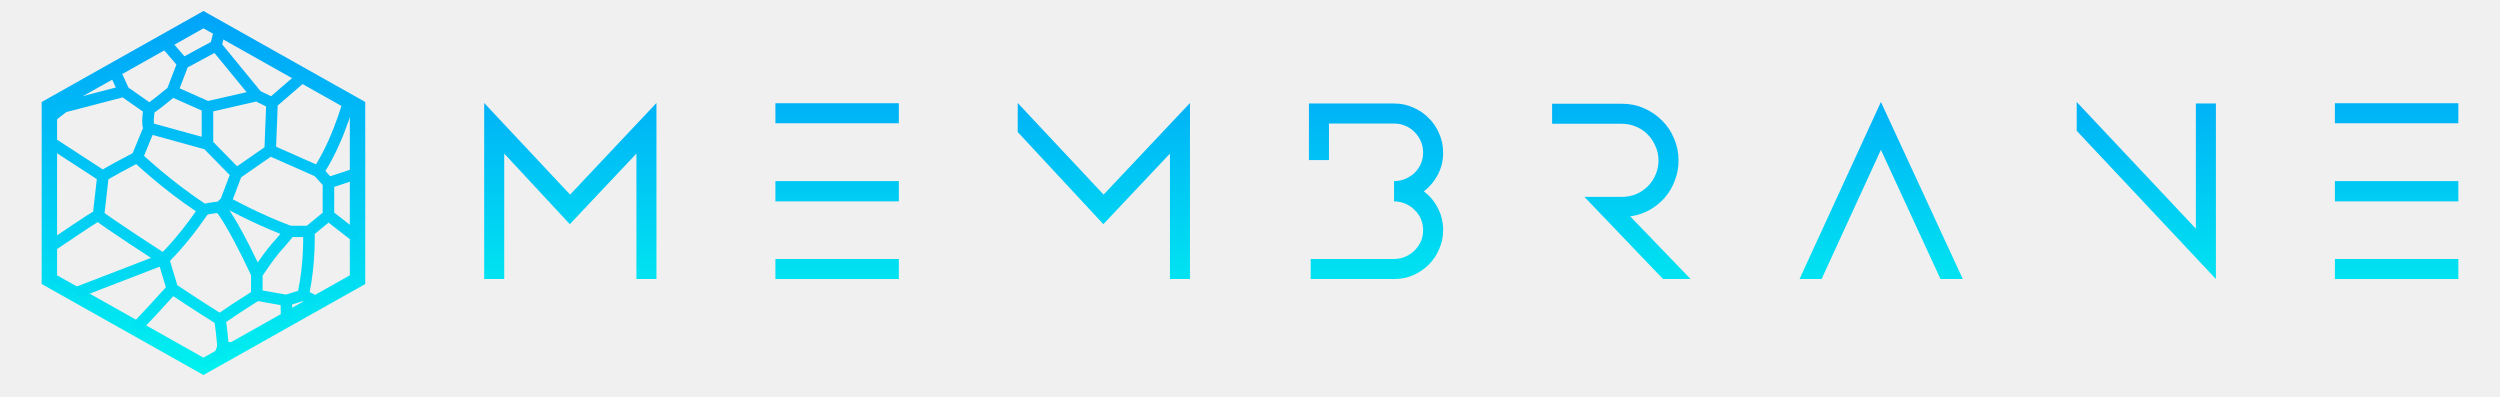
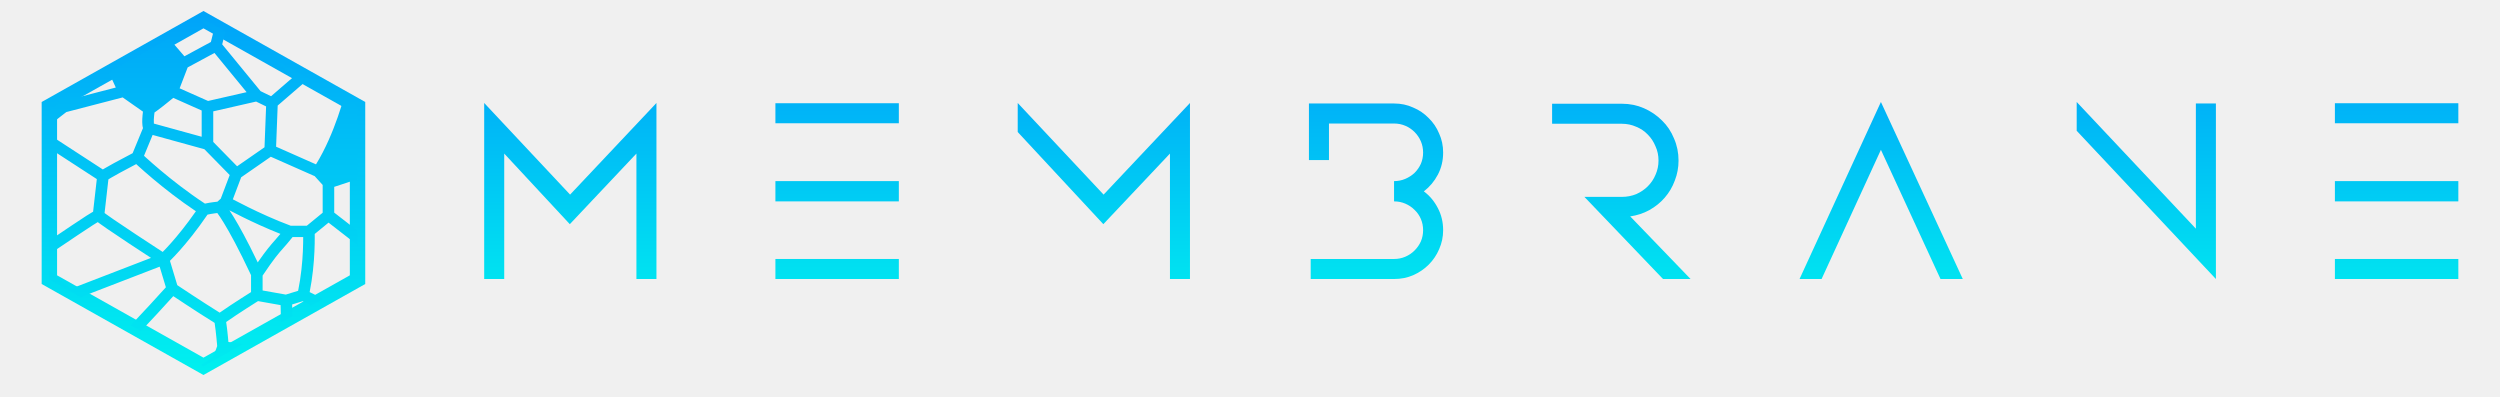
<svg xmlns="http://www.w3.org/2000/svg" width="164" height="26" viewBox="0 0 164 26" fill="none">
  <path d="M153.169 8.086V6.772H161.267V8.086H153.169ZM153.169 13.211V11.881H161.267V13.211H153.169ZM153.169 18.303V16.989H161.267V18.303H153.169Z" fill="url(#paint0_linear_36_13116)" />
  <path d="M145.363 18.303L136.231 8.579V6.69L144.049 15.001V6.789H145.363V18.303Z" fill="url(#paint1_linear_36_13116)" />
  <path d="M123.388 6.69L128.759 18.303H127.297L123.388 9.828L119.496 18.303H118.05L123.388 6.69Z" fill="url(#paint2_linear_36_13116)" />
  <path d="M110.901 18.303H109.094L103.937 12.915H106.4C106.729 12.915 107.041 12.855 107.337 12.735C107.632 12.603 107.884 12.433 108.092 12.225C108.311 12.006 108.481 11.755 108.601 11.47C108.733 11.174 108.798 10.862 108.798 10.534C108.798 10.194 108.733 9.882 108.601 9.597C108.481 9.302 108.311 9.044 108.092 8.825C107.884 8.606 107.632 8.437 107.337 8.316C107.041 8.185 106.729 8.119 106.4 8.119H101.818V6.805H106.4C106.915 6.805 107.397 6.904 107.846 7.101C108.295 7.298 108.689 7.566 109.028 7.906C109.368 8.234 109.631 8.628 109.817 9.088C110.014 9.537 110.112 10.019 110.112 10.534C110.112 10.993 110.03 11.431 109.866 11.848C109.713 12.264 109.494 12.636 109.209 12.964C108.924 13.293 108.585 13.567 108.191 13.786C107.807 13.994 107.391 14.131 106.942 14.196L110.901 18.303Z" fill="url(#paint3_linear_36_13116)" />
  <path d="M93.405 12.554C93.788 12.839 94.095 13.206 94.325 13.655C94.555 14.093 94.67 14.575 94.67 15.1C94.67 15.538 94.582 15.954 94.407 16.348C94.243 16.732 94.013 17.071 93.717 17.367C93.432 17.651 93.093 17.881 92.699 18.056C92.316 18.221 91.899 18.303 91.45 18.303H85.981V16.989H91.45C91.713 16.989 91.96 16.94 92.189 16.841C92.419 16.742 92.622 16.606 92.797 16.43C92.972 16.255 93.109 16.058 93.208 15.839C93.306 15.609 93.356 15.363 93.356 15.1C93.356 14.837 93.306 14.591 93.208 14.361C93.109 14.131 92.972 13.934 92.797 13.77C92.622 13.594 92.419 13.458 92.189 13.359C91.96 13.261 91.713 13.211 91.45 13.211V11.881C91.713 11.881 91.96 11.832 92.189 11.733C92.419 11.634 92.622 11.503 92.797 11.339C92.972 11.164 93.109 10.966 93.208 10.748C93.306 10.518 93.356 10.271 93.356 10.008C93.356 9.746 93.306 9.499 93.208 9.269C93.109 9.039 92.972 8.837 92.797 8.662C92.622 8.486 92.419 8.349 92.189 8.251C91.96 8.152 91.713 8.103 91.45 8.103H87.18V10.501H85.866V6.789H91.45C91.899 6.789 92.316 6.877 92.699 7.052C93.093 7.216 93.432 7.446 93.717 7.742C94.013 8.026 94.243 8.366 94.407 8.76C94.582 9.143 94.67 9.559 94.67 10.008C94.67 10.534 94.555 11.016 94.325 11.454C94.095 11.892 93.788 12.258 93.405 12.554Z" fill="url(#paint4_linear_36_13116)" />
  <path d="M76.749 10.074L72.379 14.706L66.762 8.661V6.756L72.396 12.767L78.062 6.756V18.302H76.749V10.074Z" fill="url(#paint5_linear_36_13116)" />
  <path d="M50.867 8.086V6.772H58.964V8.086H50.867ZM50.867 13.211V11.881H58.964V13.211H50.867ZM50.867 18.303V16.989H58.964V18.303H50.867Z" fill="url(#paint6_linear_36_13116)" />
  <path d="M41.749 10.074L37.38 14.706L33.077 10.074V18.302H31.763V6.756L37.397 12.767L43.063 6.756V18.302H41.749V10.074Z" fill="url(#paint7_linear_36_13116)" />
-   <path fill-rule="evenodd" clip-rule="evenodd" d="M13.347 0.721L23.96 6.69V18.631L13.347 24.6L2.733 18.631V6.69L13.347 0.721ZM3.744 7.26V18.061L13.347 23.462L22.949 18.061V7.26L13.347 1.859L3.744 7.26Z" fill="url(#paint8_linear_36_13116)" />
+   <path fillRule="evenodd" clipRule="evenodd" d="M13.347 0.721L23.96 6.69V18.631L13.347 24.6L2.733 18.631V6.69L13.347 0.721ZM3.744 7.26V18.061L13.347 23.462L22.949 18.061V7.26L13.347 1.859L3.744 7.26Z" fill="url(#paint8_linear_36_13116)" />
  <mask id="mask0_36_13116" style="mask-type:alpha" maskUnits="userSpaceOnUse" x="3" y="1" width="21" height="24">
    <path d="M13.346 1.263L23.454 6.955V18.339L13.346 24.031L3.239 18.339V6.955L13.346 1.263Z" fill="white" />
  </mask>
  <g mask="url(#mask0_36_13116)">
-     <path fill-rule="evenodd" clip-rule="evenodd" d="M9.001 1.683C10.085 2.542 10.489 2.944 11.573 4.235L10.984 5.768C10.783 5.935 10.504 6.163 10.242 6.368C10.095 6.484 9.955 6.591 9.839 6.675C9.824 6.686 9.81 6.696 9.797 6.706L8.428 5.745L7.217 3.106L9.001 1.683ZM6.594 2.648L8.864 0.836H8.962C8.98 0.831 9.007 0.824 9.043 0.814C9.122 0.791 9.232 0.757 9.367 0.716C9.441 0.693 9.523 0.667 9.609 0.64C9.832 0.571 10.09 0.491 10.353 0.412C10.719 0.301 11.103 0.189 11.43 0.104C11.593 0.062 11.746 0.026 11.877 -0.001C12.002 -0.025 12.132 -0.046 12.238 -0.046C12.389 -0.046 12.535 0.008 12.646 0.06C12.765 0.115 12.891 0.19 13.014 0.271C13.262 0.435 13.532 0.649 13.777 0.855C14.024 1.063 14.253 1.27 14.419 1.425C14.439 1.443 14.458 1.461 14.476 1.477L15.479 0.857L17.354 0.485L19.744 1.076L21.403 3.005L21.648 4.223L23.341 5.734L23.359 5.756C24.049 6.597 24.832 8.225 25.134 8.916L25.198 9.064L24.232 11.197L25.812 13.122L25.631 17.01V18.514L23.976 19.837L21.755 20.512L21.747 20.521C21.698 20.573 21.625 20.65 21.535 20.745C21.354 20.936 21.101 21.203 20.812 21.509C20.234 22.122 19.513 22.889 18.939 23.51L18.861 23.594L18.749 23.621C18.68 23.638 18.607 23.64 18.557 23.64C18.499 23.641 18.432 23.638 18.36 23.634C18.217 23.625 18.037 23.608 17.837 23.586C17.437 23.541 16.94 23.474 16.457 23.404C15.974 23.334 15.502 23.262 15.151 23.207C15.052 23.192 14.962 23.178 14.884 23.166C14.875 23.191 14.866 23.217 14.856 23.243C14.786 23.43 14.688 23.683 14.61 23.816C14.567 23.889 14.501 23.945 14.476 23.966L14.474 23.967C14.435 24 14.388 24.036 14.338 24.072C14.236 24.146 14.1 24.237 13.945 24.337C13.634 24.537 13.228 24.783 12.814 25.022C12.4 25.26 11.972 25.495 11.617 25.671C11.44 25.759 11.276 25.835 11.138 25.89C11.069 25.917 11.001 25.941 10.938 25.959C10.882 25.975 10.803 25.994 10.721 25.994C10.589 25.994 10.437 25.945 10.321 25.903C10.187 25.854 10.028 25.786 9.858 25.707C9.517 25.548 9.108 25.334 8.715 25.107C8.324 24.881 7.938 24.636 7.646 24.417C7.501 24.308 7.369 24.197 7.269 24.091C7.219 24.038 7.169 23.978 7.129 23.913C7.093 23.852 7.045 23.754 7.045 23.633V23.065C6.997 23.016 6.935 22.952 6.861 22.876C6.704 22.716 6.495 22.504 6.261 22.267C5.672 21.672 4.926 20.922 4.452 20.447L4.367 20.362L4.241 19.56C4.181 19.512 4.1 19.446 4.005 19.369C3.796 19.2 3.517 18.971 3.237 18.736C2.959 18.502 2.676 18.258 2.461 18.058C2.354 17.959 2.258 17.865 2.187 17.785C2.151 17.746 2.115 17.703 2.085 17.659C2.07 17.637 2.052 17.608 2.036 17.573C2.023 17.544 1.997 17.481 1.997 17.4V16.943C1.981 16.923 1.964 16.903 1.947 16.881C1.88 16.798 1.796 16.689 1.703 16.564C1.515 16.314 1.282 15.993 1.053 15.667C0.823 15.341 0.595 15.008 0.418 14.735C0.33 14.598 0.252 14.474 0.193 14.372C0.142 14.284 0.081 14.173 0.055 14.081C0.035 14.008 0.022 13.903 0.012 13.803C0.001 13.694 -0.01 13.559 -0.019 13.408C-0.037 13.106 -0.051 12.732 -0.056 12.361C-0.062 11.99 -0.059 11.617 -0.044 11.316C-0.036 11.167 -0.025 11.029 -0.008 10.915C5.6982e-05 10.859 0.01 10.802 0.024 10.75C0.036 10.706 0.059 10.632 0.106 10.563C0.164 10.478 0.265 10.395 0.337 10.336C0.425 10.266 0.536 10.183 0.659 10.095C0.905 9.919 1.214 9.711 1.515 9.513C1.816 9.314 2.111 9.123 2.33 8.983C2.403 8.936 2.468 8.895 2.522 8.86V8.15C2.522 8.051 2.559 7.973 2.579 7.936C2.602 7.891 2.63 7.852 2.655 7.82C2.706 7.755 2.77 7.688 2.835 7.625C2.967 7.498 3.138 7.354 3.301 7.222C3.466 7.089 3.63 6.962 3.752 6.87C3.777 6.851 3.8 6.833 3.821 6.817L4.019 4.498L4.071 4.42L4.389 4.621C4.071 4.42 4.071 4.421 4.071 4.42L4.072 4.419L4.073 4.418L4.076 4.413C4.078 4.409 4.082 4.404 4.086 4.398C4.095 4.385 4.108 4.367 4.124 4.345C4.157 4.3 4.203 4.238 4.264 4.163C4.385 4.014 4.561 3.813 4.785 3.606C5.206 3.217 5.828 2.775 6.594 2.648ZM4.759 4.751L4.607 6.519L7.596 5.742L6.53 3.419C6.056 3.546 5.636 3.838 5.306 4.143C5.115 4.32 4.963 4.493 4.859 4.621C4.817 4.673 4.784 4.717 4.759 4.751ZM8.048 6.39L4.355 7.35C4.321 7.376 4.273 7.411 4.217 7.454C4.098 7.544 3.941 7.665 3.785 7.791C3.627 7.919 3.477 8.047 3.368 8.151C3.33 8.188 3.301 8.218 3.28 8.242V8.863L6.746 11.117C6.788 11.091 6.833 11.064 6.881 11.036C7.051 10.935 7.267 10.814 7.497 10.689C7.904 10.466 8.362 10.225 8.7 10.05L9.379 8.405C9.359 8.335 9.349 8.267 9.343 8.211C9.329 8.084 9.329 7.945 9.334 7.813C9.341 7.645 9.359 7.472 9.378 7.323L8.048 6.39ZM10.136 7.378C10.116 7.517 10.098 7.685 10.091 7.843C10.087 7.945 10.088 8.035 10.094 8.107L13.23 8.971V7.25L11.367 6.421C11.176 6.578 10.941 6.769 10.718 6.944C10.567 7.063 10.418 7.176 10.292 7.268C10.24 7.306 10.187 7.344 10.136 7.378ZM11.784 5.794L13.649 6.623L16.177 6.046L14.068 3.474L12.311 4.423L11.784 5.794ZM12.098 3.693L13.835 2.754L14.007 2.063C13.975 2.033 13.938 1.998 13.897 1.961C13.736 1.811 13.516 1.612 13.281 1.415C13.045 1.216 12.801 1.024 12.589 0.883C12.482 0.813 12.392 0.761 12.32 0.727C12.262 0.7 12.235 0.695 12.231 0.694C12.202 0.695 12.138 0.702 12.029 0.724C11.917 0.746 11.78 0.779 11.624 0.819C11.313 0.9 10.941 1.008 10.578 1.118C10.317 1.197 10.064 1.275 9.842 1.344C9.825 1.35 9.808 1.355 9.792 1.36C10.682 2.084 11.136 2.55 12.098 3.693ZM14.759 2.178L14.576 2.91L17.092 5.978L17.781 6.313L19.292 5.008C18.37 4.286 17.445 3.46 16.725 2.79C16.318 2.41 15.974 2.079 15.733 1.842C15.67 1.781 15.615 1.726 15.566 1.679L14.759 2.178ZM16.384 1.432C16.611 1.653 16.907 1.937 17.249 2.255C18.01 2.964 18.993 3.839 19.948 4.572L20.876 4.228L20.697 3.334L19.321 1.734L17.335 1.244L16.384 1.432ZM21.258 4.877L20.082 5.313L18.216 6.925L18.112 9.624L20.73 10.782C21.349 9.78 21.827 8.623 22.157 7.679C22.337 7.166 22.471 6.72 22.561 6.403C22.594 6.288 22.62 6.19 22.641 6.112L21.258 4.877ZM23.217 6.858C23.67 7.581 24.121 8.502 24.371 9.059L23.513 10.954L21.663 11.564L21.347 11.215C22.023 10.135 22.531 8.899 22.875 7.918C23.015 7.515 23.129 7.153 23.217 6.858ZM20.645 11.556L17.765 10.282L15.821 11.63L15.274 13.075C15.295 13.086 15.317 13.098 15.339 13.11C15.562 13.228 15.881 13.393 16.268 13.583C17.026 13.957 18.037 14.423 19.077 14.81H20.124L21.167 13.955V12.133L20.645 11.556ZM21.925 12.258V13.948L24.907 16.261L25.041 13.367L23.662 11.686L21.925 12.258ZM24.872 17.18L21.553 14.604L20.645 15.348C20.646 15.402 20.647 15.466 20.647 15.54C20.648 15.775 20.645 16.109 20.626 16.509C20.592 17.238 20.509 18.191 20.313 19.162L21.58 19.791L23.609 19.174L24.872 18.164V17.18ZM20.927 20.297L19.849 19.762L19.165 19.973C19.206 21.094 19.163 21.605 19.11 22.217C19.11 22.22 19.11 22.223 19.109 22.227C19.501 21.808 19.904 21.38 20.254 21.009C20.518 20.73 20.751 20.483 20.927 20.297ZM18.298 22.888C18.317 22.588 18.338 22.347 18.357 22.124C18.407 21.537 18.447 21.078 18.408 20.016L16.927 19.753C16.892 19.775 16.85 19.801 16.802 19.831C16.647 19.929 16.43 20.066 16.185 20.224C15.759 20.498 15.253 20.83 14.837 21.123C14.882 21.425 14.921 21.773 14.949 22.064C14.963 22.201 14.975 22.328 14.984 22.432C15.066 22.445 15.162 22.46 15.271 22.477C15.62 22.532 16.089 22.604 16.568 22.673C17.048 22.742 17.536 22.808 17.924 22.851C18.066 22.867 18.192 22.88 18.298 22.888ZM14.247 22.704C14.245 22.688 14.244 22.67 14.242 22.65C14.241 22.633 14.239 22.614 14.238 22.593C14.227 22.477 14.213 22.316 14.195 22.135C14.164 21.829 14.124 21.472 14.079 21.181C13.475 20.807 12.76 20.344 12.183 19.966C11.871 19.761 11.597 19.579 11.402 19.45C11.39 19.442 11.379 19.434 11.367 19.427C10.755 20.104 9.932 21.002 9.219 21.751C8.818 22.172 8.448 22.55 8.169 22.816C8.031 22.947 7.907 23.058 7.81 23.134C7.808 23.136 7.805 23.138 7.803 23.14V23.564C7.809 23.571 7.817 23.58 7.826 23.59C7.884 23.652 7.979 23.733 8.109 23.831C8.367 24.025 8.724 24.252 9.102 24.471C9.478 24.688 9.867 24.892 10.185 25.04C10.344 25.114 10.48 25.172 10.586 25.21C10.659 25.236 10.7 25.247 10.717 25.252C10.72 25.251 10.722 25.251 10.725 25.25C10.754 25.241 10.796 25.227 10.851 25.205C10.962 25.161 11.105 25.095 11.273 25.012C11.608 24.846 12.021 24.619 12.428 24.385C12.834 24.151 13.229 23.911 13.528 23.719C13.678 23.623 13.8 23.541 13.886 23.478C13.924 23.451 13.951 23.43 13.97 23.415C14.011 23.331 14.077 23.167 14.143 22.99C14.179 22.895 14.211 22.806 14.234 22.74C14.239 22.727 14.243 22.715 14.247 22.704ZM13.993 23.395C13.993 23.395 13.992 23.396 13.989 23.399C13.991 23.396 13.993 23.395 13.993 23.395ZM7.783 23.538C7.781 23.536 7.782 23.536 7.783 23.539C7.783 23.538 7.783 23.538 7.783 23.538ZM10.882 18.846L10.474 17.494L5.014 19.599L5.08 20.016C5.555 20.492 6.251 21.192 6.807 21.754C7.071 22.021 7.31 22.264 7.478 22.436C7.525 22.394 7.579 22.344 7.64 22.286C7.905 22.034 8.264 21.667 8.663 21.248C9.403 20.471 10.265 19.529 10.882 18.846ZM4.662 18.94L9.907 16.918C9.9 16.913 9.893 16.908 9.886 16.904C9.509 16.659 9.003 16.328 8.488 15.988C7.973 15.648 7.447 15.296 7.031 15.01C6.823 14.867 6.641 14.739 6.5 14.636C6.471 14.614 6.441 14.592 6.413 14.571C6.326 14.622 6.219 14.688 6.094 14.768C5.822 14.941 5.476 15.171 5.089 15.431C4.861 15.584 4.619 15.748 4.37 15.916C3.836 16.276 3.273 16.657 2.755 16.999V17.296C2.755 17.297 2.756 17.297 2.756 17.297C2.806 17.352 2.883 17.429 2.984 17.523C3.185 17.71 3.456 17.944 3.732 18.176C4.007 18.407 4.282 18.633 4.489 18.8C4.554 18.853 4.613 18.9 4.662 18.94ZM2.451 16.307C2.93 15.989 3.442 15.643 3.932 15.312C4.183 15.143 4.427 14.978 4.659 14.822C5.047 14.561 5.399 14.327 5.679 14.148C5.82 14.059 5.944 13.982 6.048 13.922C6.068 13.911 6.087 13.899 6.107 13.889L6.351 11.748L2.899 9.504C2.854 9.532 2.802 9.565 2.746 9.601C2.528 9.74 2.237 9.929 1.939 10.125C1.642 10.322 1.342 10.524 1.107 10.692C0.989 10.776 0.891 10.849 0.819 10.907C0.787 10.933 0.766 10.951 0.752 10.964C0.749 10.978 0.746 10.996 0.742 11.02C0.73 11.101 0.721 11.214 0.713 11.354C0.699 11.632 0.696 11.987 0.702 12.35C0.707 12.711 0.721 13.074 0.738 13.364C0.747 13.51 0.756 13.634 0.766 13.731C0.771 13.779 0.776 13.818 0.78 13.847C0.783 13.868 0.785 13.88 0.786 13.885C0.787 13.885 0.788 13.888 0.79 13.893C0.798 13.907 0.815 13.943 0.853 14.008C0.903 14.095 0.974 14.208 1.059 14.339C1.229 14.602 1.451 14.926 1.678 15.248C1.904 15.569 2.133 15.885 2.315 16.128C2.364 16.194 2.41 16.254 2.451 16.307ZM0.761 10.928C0.761 10.928 0.76 10.929 0.76 10.931C0.76 10.929 0.761 10.928 0.761 10.928ZM7.111 11.767L6.86 13.973C6.888 13.995 6.92 14.018 6.955 14.045C7.087 14.142 7.263 14.265 7.468 14.406C7.878 14.688 8.399 15.036 8.913 15.375C9.426 15.714 9.931 16.044 10.307 16.289C10.45 16.382 10.574 16.462 10.673 16.527C10.803 16.396 10.988 16.203 11.215 15.948C11.64 15.47 12.214 14.773 12.851 13.858C11.749 13.122 10.762 12.342 10.032 11.728C9.632 11.392 9.309 11.105 9.084 10.902C9.028 10.851 8.978 10.805 8.935 10.765C8.618 10.931 8.222 11.14 7.867 11.334C7.641 11.458 7.433 11.574 7.273 11.668C7.209 11.706 7.155 11.739 7.111 11.767ZM9.447 10.22C9.491 10.26 9.542 10.307 9.601 10.361C9.819 10.558 10.135 10.839 10.527 11.168C11.28 11.801 12.307 12.611 13.444 13.357C13.628 13.315 13.83 13.284 13.992 13.262C14.098 13.248 14.192 13.238 14.263 13.23L14.482 13.033L15.069 11.483L13.407 9.788L10.012 8.852L9.447 10.22ZM13.989 9.311L15.554 10.908L17.352 9.662L17.456 6.981L16.801 6.662L13.989 7.305V9.311ZM15.051 13.798C15.129 13.915 15.221 14.058 15.328 14.233C15.684 14.815 16.204 15.749 16.907 17.213C17.469 16.404 17.752 16.082 18.05 15.743C18.159 15.62 18.269 15.495 18.395 15.343C17.472 14.98 16.598 14.574 15.926 14.243C15.572 14.069 15.273 13.915 15.051 13.798ZM19.195 15.55C18.939 15.874 18.761 16.074 18.595 16.262C18.266 16.633 17.984 16.951 17.227 18.079V19.055L18.749 19.325L19.557 19.076C19.752 18.134 19.835 17.197 19.869 16.476C19.886 16.094 19.89 15.774 19.889 15.55H19.195ZM16.469 19.161V18.05C15.645 16.295 15.057 15.232 14.677 14.612C14.485 14.297 14.347 14.097 14.259 13.979C14.258 13.977 14.258 13.976 14.257 13.975C14.208 13.981 14.153 13.988 14.094 13.995C13.932 14.017 13.757 14.045 13.613 14.078C12.905 15.116 12.261 15.901 11.787 16.433C11.542 16.709 11.342 16.916 11.202 17.056C11.183 17.075 11.165 17.093 11.149 17.11L11.63 18.706C11.681 18.74 11.748 18.785 11.829 18.839C12.023 18.968 12.295 19.148 12.606 19.352C13.159 19.714 13.832 20.151 14.411 20.51C14.838 20.211 15.346 19.877 15.768 19.606C16.015 19.447 16.235 19.308 16.392 19.21C16.42 19.192 16.445 19.176 16.469 19.161Z" fill="url(#paint9_linear_36_13116)" />
+     <path fillRule="evenodd" clipRule="evenodd" d="M9.001 1.683C10.085 2.542 10.489 2.944 11.573 4.235L10.984 5.768C10.783 5.935 10.504 6.163 10.242 6.368C10.095 6.484 9.955 6.591 9.839 6.675C9.824 6.686 9.81 6.696 9.797 6.706L8.428 5.745L7.217 3.106L9.001 1.683ZM6.594 2.648L8.864 0.836H8.962C8.98 0.831 9.007 0.824 9.043 0.814C9.122 0.791 9.232 0.757 9.367 0.716C9.441 0.693 9.523 0.667 9.609 0.64C9.832 0.571 10.09 0.491 10.353 0.412C10.719 0.301 11.103 0.189 11.43 0.104C11.593 0.062 11.746 0.026 11.877 -0.001C12.002 -0.025 12.132 -0.046 12.238 -0.046C12.389 -0.046 12.535 0.008 12.646 0.06C12.765 0.115 12.891 0.19 13.014 0.271C13.262 0.435 13.532 0.649 13.777 0.855C14.024 1.063 14.253 1.27 14.419 1.425C14.439 1.443 14.458 1.461 14.476 1.477L15.479 0.857L17.354 0.485L19.744 1.076L21.403 3.005L21.648 4.223L23.341 5.734L23.359 5.756C24.049 6.597 24.832 8.225 25.134 8.916L25.198 9.064L24.232 11.197L25.812 13.122L25.631 17.01V18.514L23.976 19.837L21.755 20.512L21.747 20.521C21.698 20.573 21.625 20.65 21.535 20.745C21.354 20.936 21.101 21.203 20.812 21.509C20.234 22.122 19.513 22.889 18.939 23.51L18.861 23.594L18.749 23.621C18.68 23.638 18.607 23.64 18.557 23.64C18.499 23.641 18.432 23.638 18.36 23.634C18.217 23.625 18.037 23.608 17.837 23.586C17.437 23.541 16.94 23.474 16.457 23.404C15.974 23.334 15.502 23.262 15.151 23.207C15.052 23.192 14.962 23.178 14.884 23.166C14.875 23.191 14.866 23.217 14.856 23.243C14.786 23.43 14.688 23.683 14.61 23.816C14.567 23.889 14.501 23.945 14.476 23.966L14.474 23.967C14.435 24 14.388 24.036 14.338 24.072C14.236 24.146 14.1 24.237 13.945 24.337C13.634 24.537 13.228 24.783 12.814 25.022C12.4 25.26 11.972 25.495 11.617 25.671C11.44 25.759 11.276 25.835 11.138 25.89C11.069 25.917 11.001 25.941 10.938 25.959C10.882 25.975 10.803 25.994 10.721 25.994C10.589 25.994 10.437 25.945 10.321 25.903C10.187 25.854 10.028 25.786 9.858 25.707C9.517 25.548 9.108 25.334 8.715 25.107C8.324 24.881 7.938 24.636 7.646 24.417C7.501 24.308 7.369 24.197 7.269 24.091C7.219 24.038 7.169 23.978 7.129 23.913C7.093 23.852 7.045 23.754 7.045 23.633V23.065C6.997 23.016 6.935 22.952 6.861 22.876C6.704 22.716 6.495 22.504 6.261 22.267C5.672 21.672 4.926 20.922 4.452 20.447L4.367 20.362L4.241 19.56C4.181 19.512 4.1 19.446 4.005 19.369C3.796 19.2 3.517 18.971 3.237 18.736C2.959 18.502 2.676 18.258 2.461 18.058C2.354 17.959 2.258 17.865 2.187 17.785C2.151 17.746 2.115 17.703 2.085 17.659C2.07 17.637 2.052 17.608 2.036 17.573C2.023 17.544 1.997 17.481 1.997 17.4V16.943C1.981 16.923 1.964 16.903 1.947 16.881C1.88 16.798 1.796 16.689 1.703 16.564C1.515 16.314 1.282 15.993 1.053 15.667C0.823 15.341 0.595 15.008 0.418 14.735C0.33 14.598 0.252 14.474 0.193 14.372C0.142 14.284 0.081 14.173 0.055 14.081C0.035 14.008 0.022 13.903 0.012 13.803C0.001 13.694 -0.01 13.559 -0.019 13.408C-0.037 13.106 -0.051 12.732 -0.056 12.361C-0.062 11.99 -0.059 11.617 -0.044 11.316C-0.036 11.167 -0.025 11.029 -0.008 10.915C5.6982e-05 10.859 0.01 10.802 0.024 10.75C0.036 10.706 0.059 10.632 0.106 10.563C0.164 10.478 0.265 10.395 0.337 10.336C0.425 10.266 0.536 10.183 0.659 10.095C0.905 9.919 1.214 9.711 1.515 9.513C1.816 9.314 2.111 9.123 2.33 8.983C2.403 8.936 2.468 8.895 2.522 8.86V8.15C2.522 8.051 2.559 7.973 2.579 7.936C2.602 7.891 2.63 7.852 2.655 7.82C2.706 7.755 2.77 7.688 2.835 7.625C2.967 7.498 3.138 7.354 3.301 7.222C3.466 7.089 3.63 6.962 3.752 6.87C3.777 6.851 3.8 6.833 3.821 6.817L4.019 4.498L4.071 4.42L4.389 4.621C4.071 4.42 4.071 4.421 4.071 4.42L4.072 4.419L4.073 4.418L4.076 4.413C4.078 4.409 4.082 4.404 4.086 4.398C4.095 4.385 4.108 4.367 4.124 4.345C4.157 4.3 4.203 4.238 4.264 4.163C4.385 4.014 4.561 3.813 4.785 3.606C5.206 3.217 5.828 2.775 6.594 2.648ZM4.759 4.751L4.607 6.519L7.596 5.742L6.53 3.419C6.056 3.546 5.636 3.838 5.306 4.143C5.115 4.32 4.963 4.493 4.859 4.621C4.817 4.673 4.784 4.717 4.759 4.751ZM8.048 6.39L4.355 7.35C4.321 7.376 4.273 7.411 4.217 7.454C4.098 7.544 3.941 7.665 3.785 7.791C3.627 7.919 3.477 8.047 3.368 8.151C3.33 8.188 3.301 8.218 3.28 8.242V8.863L6.746 11.117C6.788 11.091 6.833 11.064 6.881 11.036C7.051 10.935 7.267 10.814 7.497 10.689C7.904 10.466 8.362 10.225 8.7 10.05L9.379 8.405C9.359 8.335 9.349 8.267 9.343 8.211C9.329 8.084 9.329 7.945 9.334 7.813C9.341 7.645 9.359 7.472 9.378 7.323L8.048 6.39ZM10.136 7.378C10.116 7.517 10.098 7.685 10.091 7.843C10.087 7.945 10.088 8.035 10.094 8.107L13.23 8.971V7.25L11.367 6.421C11.176 6.578 10.941 6.769 10.718 6.944C10.567 7.063 10.418 7.176 10.292 7.268C10.24 7.306 10.187 7.344 10.136 7.378ZM11.784 5.794L13.649 6.623L16.177 6.046L14.068 3.474L12.311 4.423L11.784 5.794ZM12.098 3.693L13.835 2.754L14.007 2.063C13.975 2.033 13.938 1.998 13.897 1.961C13.736 1.811 13.516 1.612 13.281 1.415C13.045 1.216 12.801 1.024 12.589 0.883C12.482 0.813 12.392 0.761 12.32 0.727C12.262 0.7 12.235 0.695 12.231 0.694C12.202 0.695 12.138 0.702 12.029 0.724C11.917 0.746 11.78 0.779 11.624 0.819C11.313 0.9 10.941 1.008 10.578 1.118C10.317 1.197 10.064 1.275 9.842 1.344C9.825 1.35 9.808 1.355 9.792 1.36C10.682 2.084 11.136 2.55 12.098 3.693ZM14.759 2.178L14.576 2.91L17.092 5.978L17.781 6.313L19.292 5.008C18.37 4.286 17.445 3.46 16.725 2.79C16.318 2.41 15.974 2.079 15.733 1.842C15.67 1.781 15.615 1.726 15.566 1.679L14.759 2.178ZM16.384 1.432C16.611 1.653 16.907 1.937 17.249 2.255C18.01 2.964 18.993 3.839 19.948 4.572L20.876 4.228L20.697 3.334L19.321 1.734L17.335 1.244L16.384 1.432ZM21.258 4.877L20.082 5.313L18.216 6.925L18.112 9.624L20.73 10.782C21.349 9.78 21.827 8.623 22.157 7.679C22.337 7.166 22.471 6.72 22.561 6.403C22.594 6.288 22.62 6.19 22.641 6.112L21.258 4.877ZM23.217 6.858C23.67 7.581 24.121 8.502 24.371 9.059L23.513 10.954L21.663 11.564L21.347 11.215C22.023 10.135 22.531 8.899 22.875 7.918C23.015 7.515 23.129 7.153 23.217 6.858ZM20.645 11.556L17.765 10.282L15.821 11.63L15.274 13.075C15.295 13.086 15.317 13.098 15.339 13.11C15.562 13.228 15.881 13.393 16.268 13.583C17.026 13.957 18.037 14.423 19.077 14.81H20.124L21.167 13.955V12.133L20.645 11.556ZM21.925 12.258V13.948L24.907 16.261L25.041 13.367L23.662 11.686L21.925 12.258ZM24.872 17.18L21.553 14.604L20.645 15.348C20.646 15.402 20.647 15.466 20.647 15.54C20.648 15.775 20.645 16.109 20.626 16.509C20.592 17.238 20.509 18.191 20.313 19.162L21.58 19.791L23.609 19.174L24.872 18.164V17.18ZM20.927 20.297L19.849 19.762L19.165 19.973C19.206 21.094 19.163 21.605 19.11 22.217C19.11 22.22 19.11 22.223 19.109 22.227C19.501 21.808 19.904 21.38 20.254 21.009C20.518 20.73 20.751 20.483 20.927 20.297ZM18.298 22.888C18.317 22.588 18.338 22.347 18.357 22.124C18.407 21.537 18.447 21.078 18.408 20.016L16.927 19.753C16.892 19.775 16.85 19.801 16.802 19.831C16.647 19.929 16.43 20.066 16.185 20.224C15.759 20.498 15.253 20.83 14.837 21.123C14.882 21.425 14.921 21.773 14.949 22.064C14.963 22.201 14.975 22.328 14.984 22.432C15.066 22.445 15.162 22.46 15.271 22.477C15.62 22.532 16.089 22.604 16.568 22.673C17.048 22.742 17.536 22.808 17.924 22.851C18.066 22.867 18.192 22.88 18.298 22.888ZM14.247 22.704C14.245 22.688 14.244 22.67 14.242 22.65C14.241 22.633 14.239 22.614 14.238 22.593C14.227 22.477 14.213 22.316 14.195 22.135C14.164 21.829 14.124 21.472 14.079 21.181C13.475 20.807 12.76 20.344 12.183 19.966C11.871 19.761 11.597 19.579 11.402 19.45C11.39 19.442 11.379 19.434 11.367 19.427C10.755 20.104 9.932 21.002 9.219 21.751C8.818 22.172 8.448 22.55 8.169 22.816C8.031 22.947 7.907 23.058 7.81 23.134C7.808 23.136 7.805 23.138 7.803 23.14V23.564C7.809 23.571 7.817 23.58 7.826 23.59C7.884 23.652 7.979 23.733 8.109 23.831C8.367 24.025 8.724 24.252 9.102 24.471C9.478 24.688 9.867 24.892 10.185 25.04C10.344 25.114 10.48 25.172 10.586 25.21C10.659 25.236 10.7 25.247 10.717 25.252C10.72 25.251 10.722 25.251 10.725 25.25C10.754 25.241 10.796 25.227 10.851 25.205C10.962 25.161 11.105 25.095 11.273 25.012C11.608 24.846 12.021 24.619 12.428 24.385C12.834 24.151 13.229 23.911 13.528 23.719C13.678 23.623 13.8 23.541 13.886 23.478C13.924 23.451 13.951 23.43 13.97 23.415C14.011 23.331 14.077 23.167 14.143 22.99C14.179 22.895 14.211 22.806 14.234 22.74C14.239 22.727 14.243 22.715 14.247 22.704ZM13.993 23.395C13.993 23.395 13.992 23.396 13.989 23.399C13.991 23.396 13.993 23.395 13.993 23.395ZM7.783 23.538C7.781 23.536 7.782 23.536 7.783 23.539C7.783 23.538 7.783 23.538 7.783 23.538ZM10.882 18.846L10.474 17.494L5.014 19.599L5.08 20.016C5.555 20.492 6.251 21.192 6.807 21.754C7.071 22.021 7.31 22.264 7.478 22.436C7.525 22.394 7.579 22.344 7.64 22.286C7.905 22.034 8.264 21.667 8.663 21.248C9.403 20.471 10.265 19.529 10.882 18.846ZM4.662 18.94L9.907 16.918C9.9 16.913 9.893 16.908 9.886 16.904C9.509 16.659 9.003 16.328 8.488 15.988C7.973 15.648 7.447 15.296 7.031 15.01C6.823 14.867 6.641 14.739 6.5 14.636C6.471 14.614 6.441 14.592 6.413 14.571C6.326 14.622 6.219 14.688 6.094 14.768C5.822 14.941 5.476 15.171 5.089 15.431C4.861 15.584 4.619 15.748 4.37 15.916C3.836 16.276 3.273 16.657 2.755 16.999V17.296C2.755 17.297 2.756 17.297 2.756 17.297C2.806 17.352 2.883 17.429 2.984 17.523C3.185 17.71 3.456 17.944 3.732 18.176C4.007 18.407 4.282 18.633 4.489 18.8C4.554 18.853 4.613 18.9 4.662 18.94ZM2.451 16.307C2.93 15.989 3.442 15.643 3.932 15.312C4.183 15.143 4.427 14.978 4.659 14.822C5.047 14.561 5.399 14.327 5.679 14.148C5.82 14.059 5.944 13.982 6.048 13.922C6.068 13.911 6.087 13.899 6.107 13.889L6.351 11.748L2.899 9.504C2.854 9.532 2.802 9.565 2.746 9.601C2.528 9.74 2.237 9.929 1.939 10.125C1.642 10.322 1.342 10.524 1.107 10.692C0.989 10.776 0.891 10.849 0.819 10.907C0.787 10.933 0.766 10.951 0.752 10.964C0.749 10.978 0.746 10.996 0.742 11.02C0.73 11.101 0.721 11.214 0.713 11.354C0.699 11.632 0.696 11.987 0.702 12.35C0.707 12.711 0.721 13.074 0.738 13.364C0.747 13.51 0.756 13.634 0.766 13.731C0.771 13.779 0.776 13.818 0.78 13.847C0.783 13.868 0.785 13.88 0.786 13.885C0.787 13.885 0.788 13.888 0.79 13.893C0.798 13.907 0.815 13.943 0.853 14.008C0.903 14.095 0.974 14.208 1.059 14.339C1.229 14.602 1.451 14.926 1.678 15.248C1.904 15.569 2.133 15.885 2.315 16.128C2.364 16.194 2.41 16.254 2.451 16.307ZM0.761 10.928C0.761 10.928 0.76 10.929 0.76 10.931C0.76 10.929 0.761 10.928 0.761 10.928ZM7.111 11.767L6.86 13.973C6.888 13.995 6.92 14.018 6.955 14.045C7.087 14.142 7.263 14.265 7.468 14.406C7.878 14.688 8.399 15.036 8.913 15.375C9.426 15.714 9.931 16.044 10.307 16.289C10.45 16.382 10.574 16.462 10.673 16.527C10.803 16.396 10.988 16.203 11.215 15.948C11.64 15.47 12.214 14.773 12.851 13.858C11.749 13.122 10.762 12.342 10.032 11.728C9.632 11.392 9.309 11.105 9.084 10.902C9.028 10.851 8.978 10.805 8.935 10.765C8.618 10.931 8.222 11.14 7.867 11.334C7.641 11.458 7.433 11.574 7.273 11.668C7.209 11.706 7.155 11.739 7.111 11.767ZM9.447 10.22C9.491 10.26 9.542 10.307 9.601 10.361C9.819 10.558 10.135 10.839 10.527 11.168C11.28 11.801 12.307 12.611 13.444 13.357C13.628 13.315 13.83 13.284 13.992 13.262C14.098 13.248 14.192 13.238 14.263 13.23L14.482 13.033L15.069 11.483L13.407 9.788L10.012 8.852L9.447 10.22ZM13.989 9.311L15.554 10.908L17.352 9.662L17.456 6.981L16.801 6.662L13.989 7.305V9.311ZM15.051 13.798C15.129 13.915 15.221 14.058 15.328 14.233C15.684 14.815 16.204 15.749 16.907 17.213C17.469 16.404 17.752 16.082 18.05 15.743C18.159 15.62 18.269 15.495 18.395 15.343C17.472 14.98 16.598 14.574 15.926 14.243C15.572 14.069 15.273 13.915 15.051 13.798ZM19.195 15.55C18.939 15.874 18.761 16.074 18.595 16.262C18.266 16.633 17.984 16.951 17.227 18.079V19.055L18.749 19.325L19.557 19.076C19.752 18.134 19.835 17.197 19.869 16.476C19.886 16.094 19.89 15.774 19.889 15.55H19.195ZM16.469 19.161V18.05C15.645 16.295 15.057 15.232 14.677 14.612C14.485 14.297 14.347 14.097 14.259 13.979C14.258 13.977 14.258 13.976 14.257 13.975C14.208 13.981 14.153 13.988 14.094 13.995C13.932 14.017 13.757 14.045 13.613 14.078C12.905 15.116 12.261 15.901 11.787 16.433C11.542 16.709 11.342 16.916 11.202 17.056C11.183 17.075 11.165 17.093 11.149 17.11L11.63 18.706C11.681 18.74 11.748 18.785 11.829 18.839C12.023 18.968 12.295 19.148 12.606 19.352C13.159 19.714 13.832 20.151 14.411 20.51C14.838 20.211 15.346 19.877 15.768 19.606C16.015 19.447 16.235 19.308 16.392 19.21C16.42 19.192 16.445 19.176 16.469 19.161Z" fill="url(#paint9_linear_36_13116)" />
  </g>
  <defs>
    <linearGradient id="paint0_linear_36_13116" x1="96.513" y1="3.161" x2="96.513" y2="21.639" gradientUnits="userSpaceOnUse">
      <stop stop-color="#00A3F9" />
      <stop offset="1" stop-color="#00F1EF" />
    </linearGradient>
    <linearGradient id="paint1_linear_36_13116" x1="96.513" y1="3.161" x2="96.513" y2="21.639" gradientUnits="userSpaceOnUse">
      <stop stop-color="#00A3F9" />
      <stop offset="1" stop-color="#00F1EF" />
    </linearGradient>
    <linearGradient id="paint2_linear_36_13116" x1="96.513" y1="3.161" x2="96.513" y2="21.639" gradientUnits="userSpaceOnUse">
      <stop stop-color="#00A3F9" />
      <stop offset="1" stop-color="#00F1EF" />
    </linearGradient>
    <linearGradient id="paint3_linear_36_13116" x1="96.513" y1="3.161" x2="96.513" y2="21.639" gradientUnits="userSpaceOnUse">
      <stop stop-color="#00A3F9" />
      <stop offset="1" stop-color="#00F1EF" />
    </linearGradient>
    <linearGradient id="paint4_linear_36_13116" x1="96.513" y1="3.161" x2="96.513" y2="21.639" gradientUnits="userSpaceOnUse">
      <stop stop-color="#00A3F9" />
      <stop offset="1" stop-color="#00F1EF" />
    </linearGradient>
    <linearGradient id="paint5_linear_36_13116" x1="96.513" y1="3.161" x2="96.513" y2="21.639" gradientUnits="userSpaceOnUse">
      <stop stop-color="#00A3F9" />
      <stop offset="1" stop-color="#00F1EF" />
    </linearGradient>
    <linearGradient id="paint6_linear_36_13116" x1="96.513" y1="3.161" x2="96.513" y2="21.639" gradientUnits="userSpaceOnUse">
      <stop stop-color="#00A3F9" />
      <stop offset="1" stop-color="#00F1EF" />
    </linearGradient>
    <linearGradient id="paint7_linear_36_13116" x1="96.513" y1="3.161" x2="96.513" y2="21.639" gradientUnits="userSpaceOnUse">
      <stop stop-color="#00A3F9" />
      <stop offset="1" stop-color="#00F1EF" />
    </linearGradient>
    <linearGradient id="paint8_linear_36_13116" x1="13.347" y1="0.721" x2="13.347" y2="24.6" gradientUnits="userSpaceOnUse">
      <stop stop-color="#00A3F9" />
      <stop offset="1" stop-color="#00F1EF" />
    </linearGradient>
    <linearGradient id="paint9_linear_36_13116" x1="12.876" y1="-0.046" x2="12.876" y2="25.994" gradientUnits="userSpaceOnUse">
      <stop stop-color="#00A3F9" />
      <stop offset="1" stop-color="#00F1EF" />
    </linearGradient>
  </defs>
</svg>
